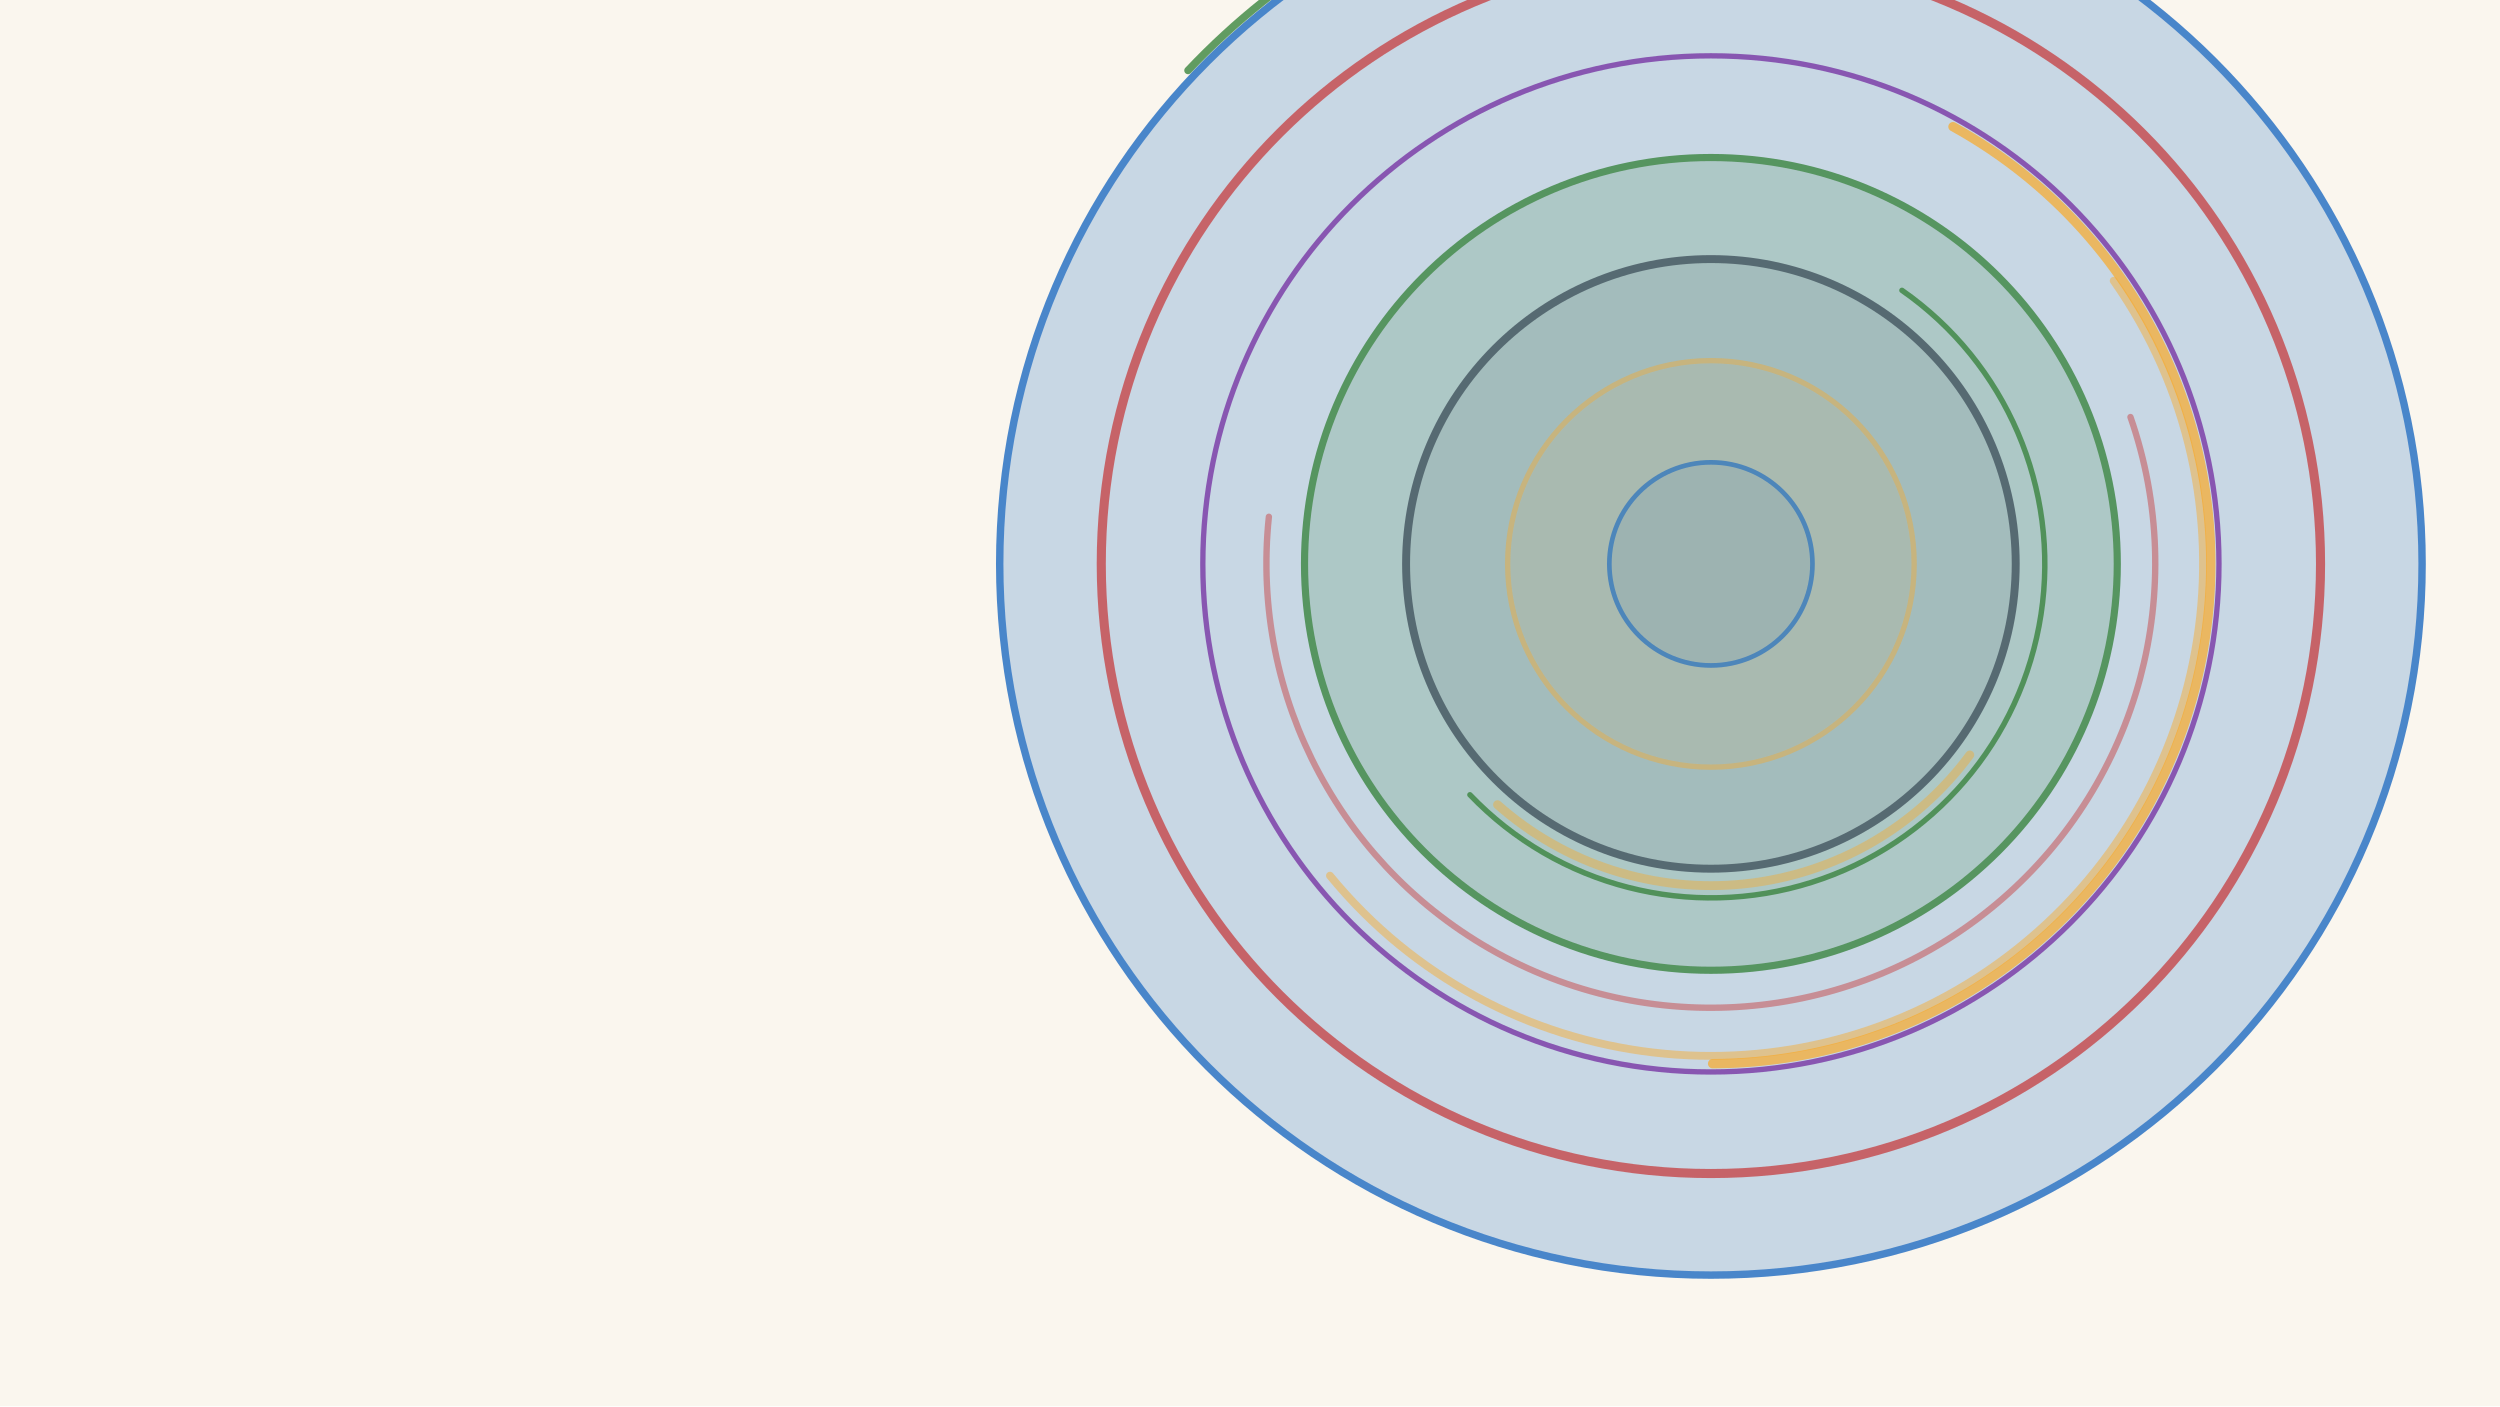
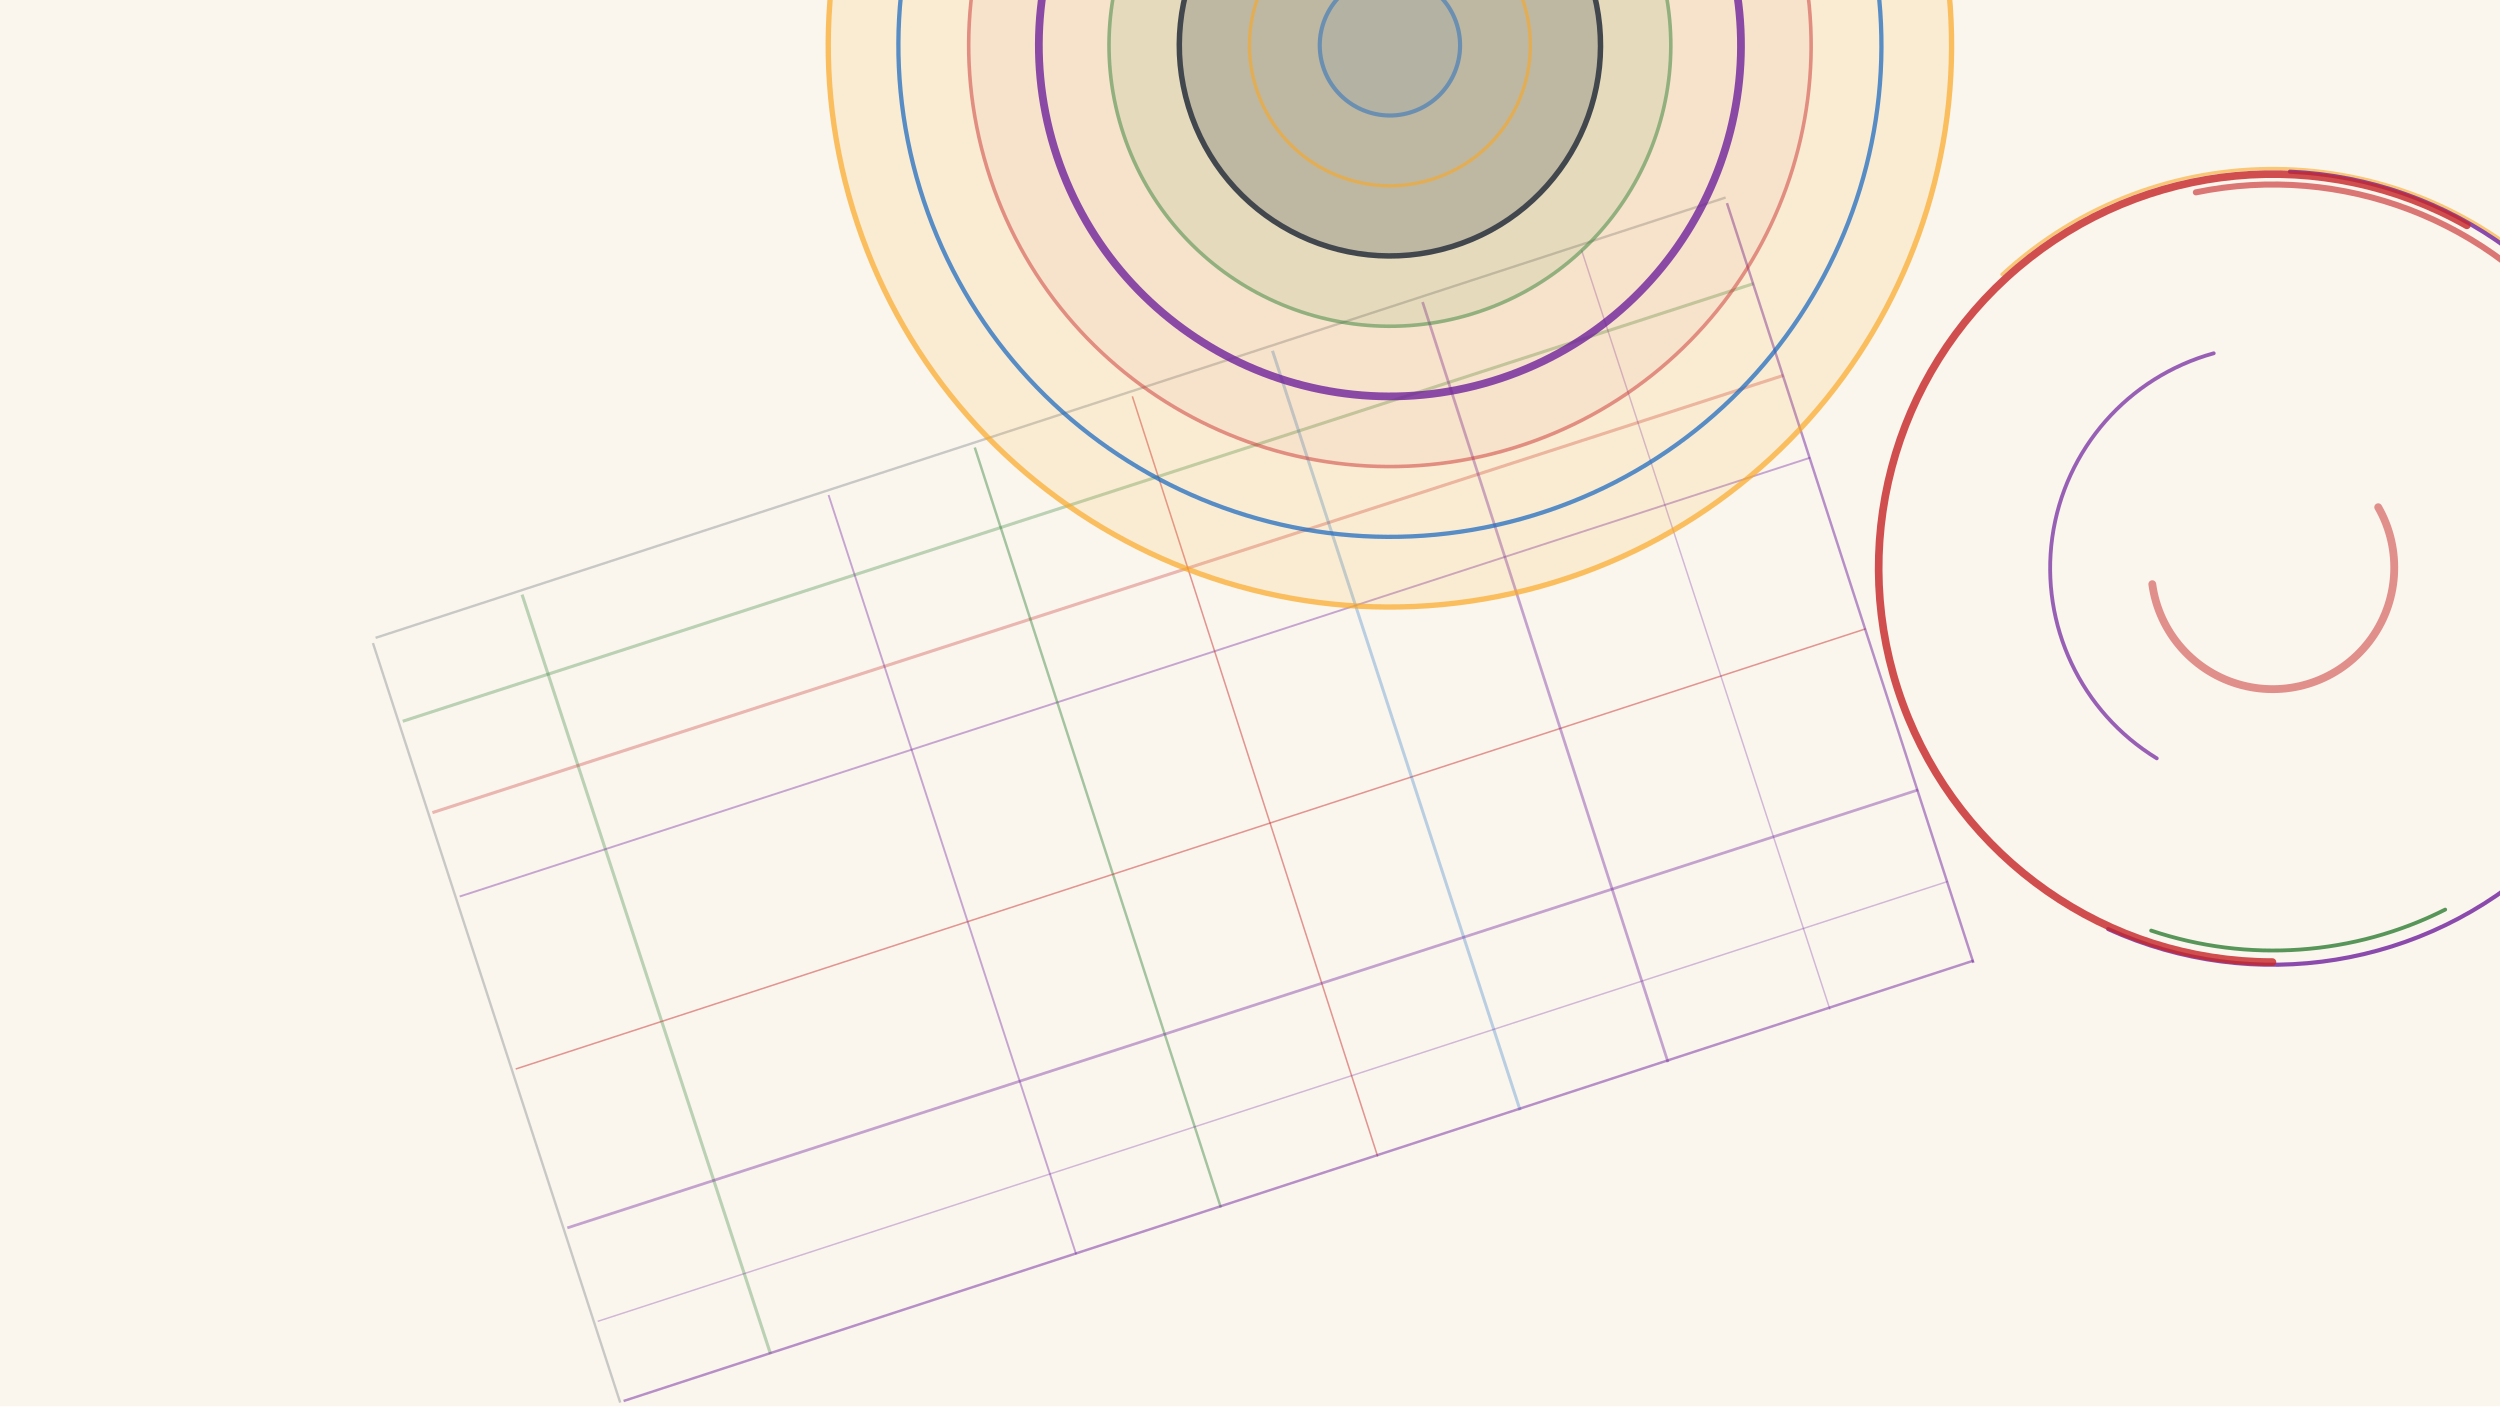
<svg xmlns="http://www.w3.org/2000/svg" viewBox="0 0 1920 1080" width="1920" height="1080">
  <rect width="1920" height="1080" fill="#FAF6EE" />
-   <circle cx="1313.971" cy="433.071" r="546.2" fill="#1565C0" fill-opacity="0.28" stroke="#1565C0" stroke-width="5.7" opacity="0.77" />
-   <circle cx="1313.971" cy="433.071" r="468.2" fill="none" fill-opacity="0.00" stroke="#C62828" stroke-width="7.0" opacity="0.66" />
-   <circle cx="1313.971" cy="433.071" r="390.2" fill="none" fill-opacity="0.00" stroke="#6A1B9A" stroke-width="4.1" opacity="0.68" />
-   <circle cx="1313.971" cy="433.071" r="312.1" fill="#2E7D32" fill-opacity="0.23" stroke="#2E7D32" stroke-width="5.5" opacity="0.74" />
-   <circle cx="1313.971" cy="433.071" r="234.1" fill="#0A1628" fill-opacity="0.12" stroke="#0A1628" stroke-width="6.1" opacity="0.53" />
-   <circle cx="1313.971" cy="433.071" r="156.1" fill="#F9A825" fill-opacity="0.19" stroke="#F9A825" stroke-width="4.1" opacity="0.41" />
-   <circle cx="1313.971" cy="433.071" r="78.0" fill="#1565C0" fill-opacity="0.12" stroke="#1565C0" stroke-width="3.6" opacity="0.62" />
-   <path d="M 1623.3 215.6 A 378.1 378.1 0 0 1 1021.4 672.5" fill="none" stroke="#F9A825" stroke-width="6.0" opacity="0.45" stroke-linecap="round" />
-   <path d="M 1512.8 579.8 A 247.1 247.1 0 0 1 1150.1 618.0" fill="none" stroke="#F9A825" stroke-width="6.8" opacity="0.41" stroke-linecap="round" />
-   <path d="M 1460.7 223.0 A 256.3 256.3 0 1 1 1128.9 610.4" fill="none" stroke="#2E7D32" stroke-width="4.2" opacity="0.73" stroke-linecap="round" />
-   <path d="M 1499.9 97.3 A 383.8 383.8 0 0 1 1315.3 816.9" fill="none" stroke="#F9A825" stroke-width="7.2" opacity="0.69" stroke-linecap="round" />
-   <path d="M 912.4 54.1 A 552.2 552.2 0 0 1 1474.9 -95.1" fill="none" stroke="#2E7D32" stroke-width="5.8" opacity="0.75" stroke-linecap="round" />
-   <path d="M 1636.2 320.3 A 341.3 341.3 0 1 1 974.5 396.9" fill="none" stroke="#C62828" stroke-width="4.9" opacity="0.42" stroke-linecap="round" />
+   <g transform="translate(90 -121) rotate(-14 960 540) scale(1.23)">
+     <path d="M 1398.8 568.5 A 75.9 75.9 0 1 1 1250.3 581.0" fill="none" stroke="#C62828" stroke-width="4.9" opacity="0.50" stroke-linecap="round" />
+     <path d="M 1206.0 370.6 A 249.6 249.6 0 0 1 1537.0 456.5" fill="none" stroke="#F9A825" stroke-width="2.0" opacity="0.60" stroke-linecap="round" />
+     <path d="M 1396.0 351.9 A 247.7 247.7 0 1 1 1171.5 783.3" fill="none" stroke="#6A1B9A" stroke-width="2.6" opacity="0.78" stroke-linecap="round" />
+     <path d="M 1226.7 687.2 A 139.2 139.2 0 0 1 1322.4 450.4" fill="none" stroke="#6A1B9A" stroke-width="2.4" opacity="0.68" stroke-linecap="round" />
+     <path d="M 1335.9 350.2 A 239.5 239.5 0 0 1 1547.1 497.8" fill="none" stroke="#C62828" stroke-width="3.8" opacity="0.62" stroke-linecap="round" />
+     <path d="M 1266.0 828.1 A 246.0 246.0 0 1 1 1495.1 411.1" fill="none" stroke="#C62828" stroke-width="4.8" opacity="0.81" stroke-linecap="round" />
+     <path d="M 1378.6 822.4 A 238.8 238.8 0 0 1 1197.3 790.7" fill="none" stroke="#2E7D32" stroke-width="2.4" opacity="0.80" stroke-linecap="round" />
+   </g>
+   <g transform="translate(256 139) rotate(-18 960 540) scale(0.71)">
+     <line x1="192" y1="103.5" x2="1728" y2="101.8" stroke="#0A1628" stroke-width="2.6" opacity="0.21" />
+     <line x1="187.5" y1="108" x2="188.0" y2="972" stroke="#0A1628" stroke-width="2.6" opacity="0.21" />
+     <line x1="192" y1="198.4" x2="1728" y2="199.7" stroke="#2E7D32" stroke-width="3.4" opacity="0.31" />
+     <line x1="357.1" y1="108" x2="358.9" y2="972" stroke="#2E7D32" stroke-width="3.4" opacity="0.31" />
+     <line x1="192" y1="302.3" x2="1728" y2="304.1" stroke="#C62828" stroke-width="3.4" opacity="0.31" />
+     <line x1="192" y1="397.7" x2="1728" y2="397.7" stroke="#6A1B9A" stroke-width="2.1" opacity="0.37" />
+     <line x1="705.7" y1="108" x2="706.6" y2="972" stroke="#6A1B9A" stroke-width="2.1" opacity="0.37" />
+     <line x1="872.0" y1="108" x2="871.1" y2="972" stroke="#2E7D32" stroke-width="2.7" opacity="0.42" />
+     <line x1="192" y1="593.9" x2="1728" y2="592.3" stroke="#C62828" stroke-width="1.7" opacity="0.47" />
+     <line x1="1051.2" y1="108" x2="1049.5" y2="972" stroke="#C62828" stroke-width="1.7" opacity="0.47" />
+     <line x1="1210.6" y1="108" x2="1211.5" y2="972" stroke="#1565C0" stroke-width="3.3" opacity="0.28" />
+     <line x1="192" y1="774.6" x2="1728" y2="775.5" stroke="#6A1B9A" stroke-width="3.0" opacity="0.38" />
+     <line x1="1381.3" y1="108" x2="1379.7" y2="972" stroke="#6A1B9A" stroke-width="3.0" opacity="0.38" />
+     <line x1="192" y1="880.9" x2="1728" y2="879.6" stroke="#6A1B9A" stroke-width="1.6" opacity="0.29" />
+     <line x1="1562.2" y1="108" x2="1563.9" y2="972" stroke="#6A1B9A" stroke-width="1.6" opacity="0.29" />
+     <line x1="192" y1="971.5" x2="1728" y2="969.7" stroke="#6A1B9A" stroke-width="2.7" opacity="0.47" />
+     <line x1="1727.5" y1="108" x2="1727.1" y2="972" stroke="#6A1B9A" stroke-width="2.7" opacity="0.47" />
+   </g>
+   <g transform="translate(-203 -141) rotate(-17 960 540) scale(1.03)">
+     <circle cx="1323.654" cy="274.278" r="418.7" fill="#F9A825" fill-opacity="0.19" stroke="#F9A825" stroke-width="4.0" opacity="0.71" />
+     <circle cx="1323.654" cy="274.278" r="366.4" fill="none" fill-opacity="0.00" stroke="#1565C0" stroke-width="3.2" opacity="0.71" />
+     <circle cx="1323.654" cy="274.278" r="314.0" fill="#C62828" fill-opacity="0.10" stroke="#C62828" stroke-width="2.7" opacity="0.48" />
+     <circle cx="1323.654" cy="274.278" r="261.7" fill="none" fill-opacity="0.00" stroke="#6A1B9A" stroke-width="5.8" opacity="0.77" />
+     <circle cx="1323.654" cy="274.278" r="209.4" fill="#2E7D32" fill-opacity="0.17" stroke="#2E7D32" stroke-width="2.7" opacity="0.50" />
+     <circle cx="1323.654" cy="274.278" r="157.0" fill="#0A1628" fill-opacity="0.24" stroke="#0A1628" stroke-width="4.1" opacity="0.75" />
+     <circle cx="1323.654" cy="274.278" r="104.7" fill="none" fill-opacity="0.00" stroke="#F9A825" stroke-width="2.5" opacity="0.62" />
+     <circle cx="1323.654" cy="274.278" r="52.3" fill="#1565C0" fill-opacity="0.12" stroke="#1565C0" stroke-width="3.1" opacity="0.49" />
+   </g>
</svg>
